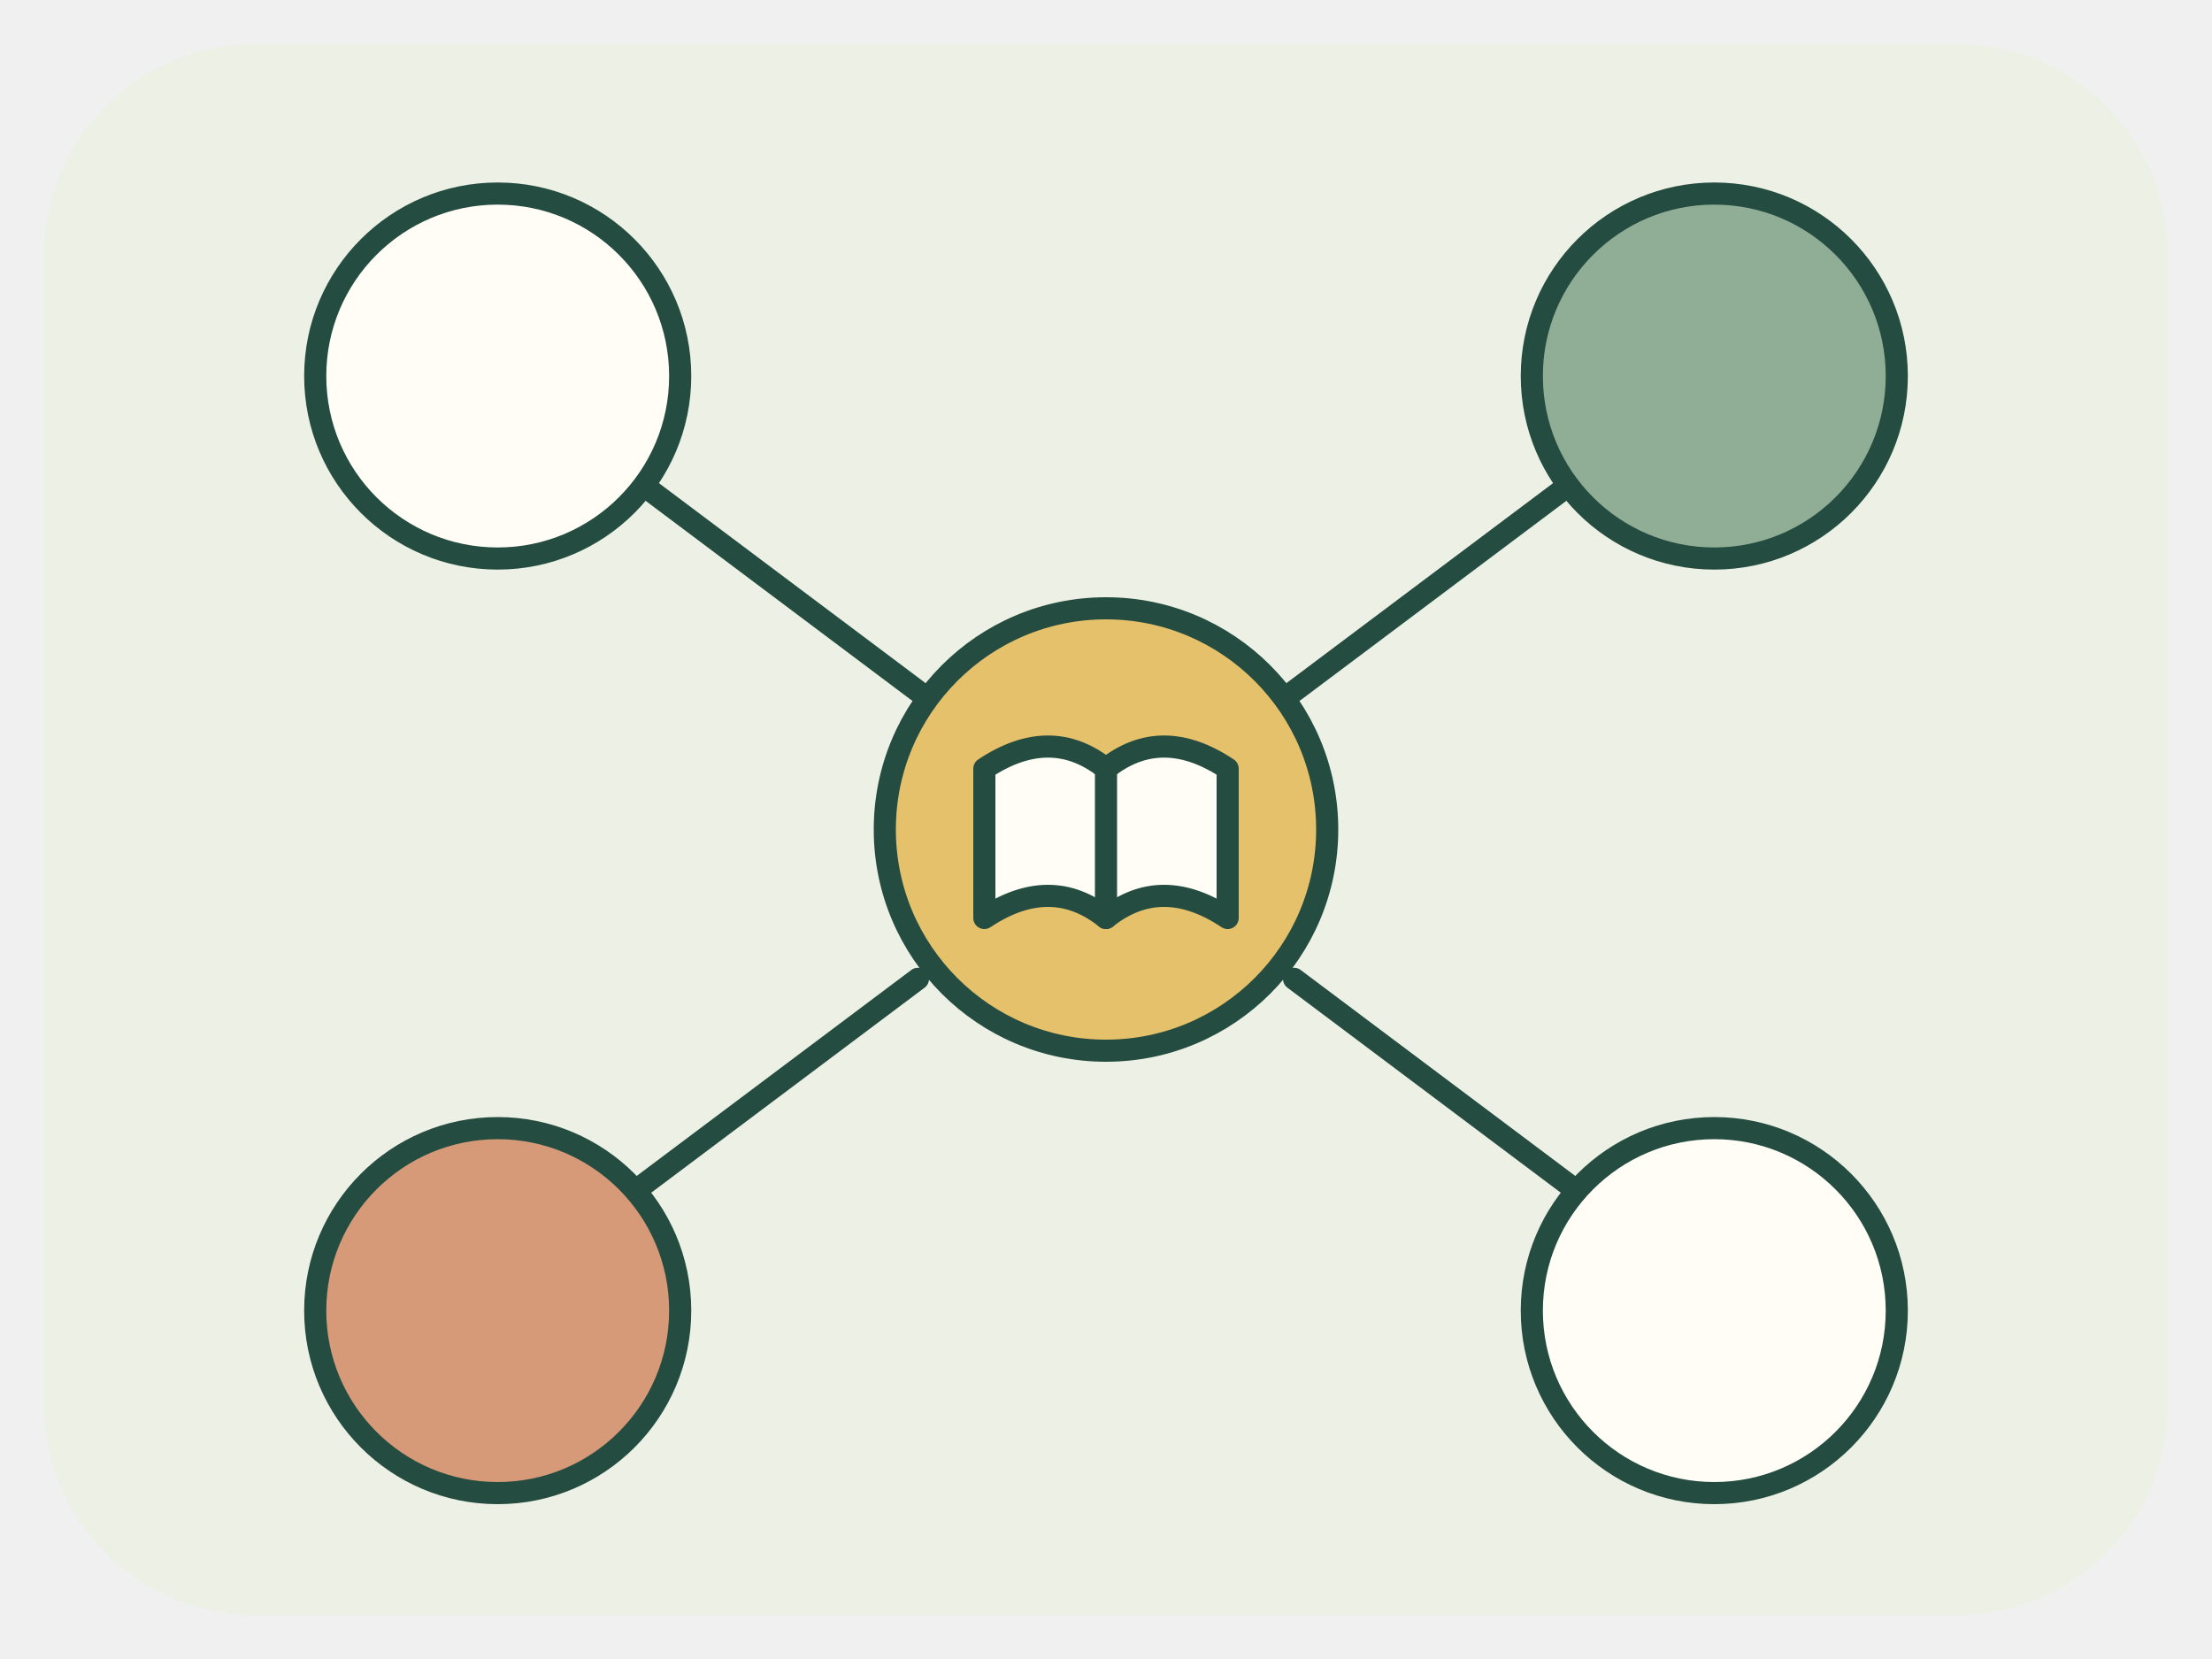
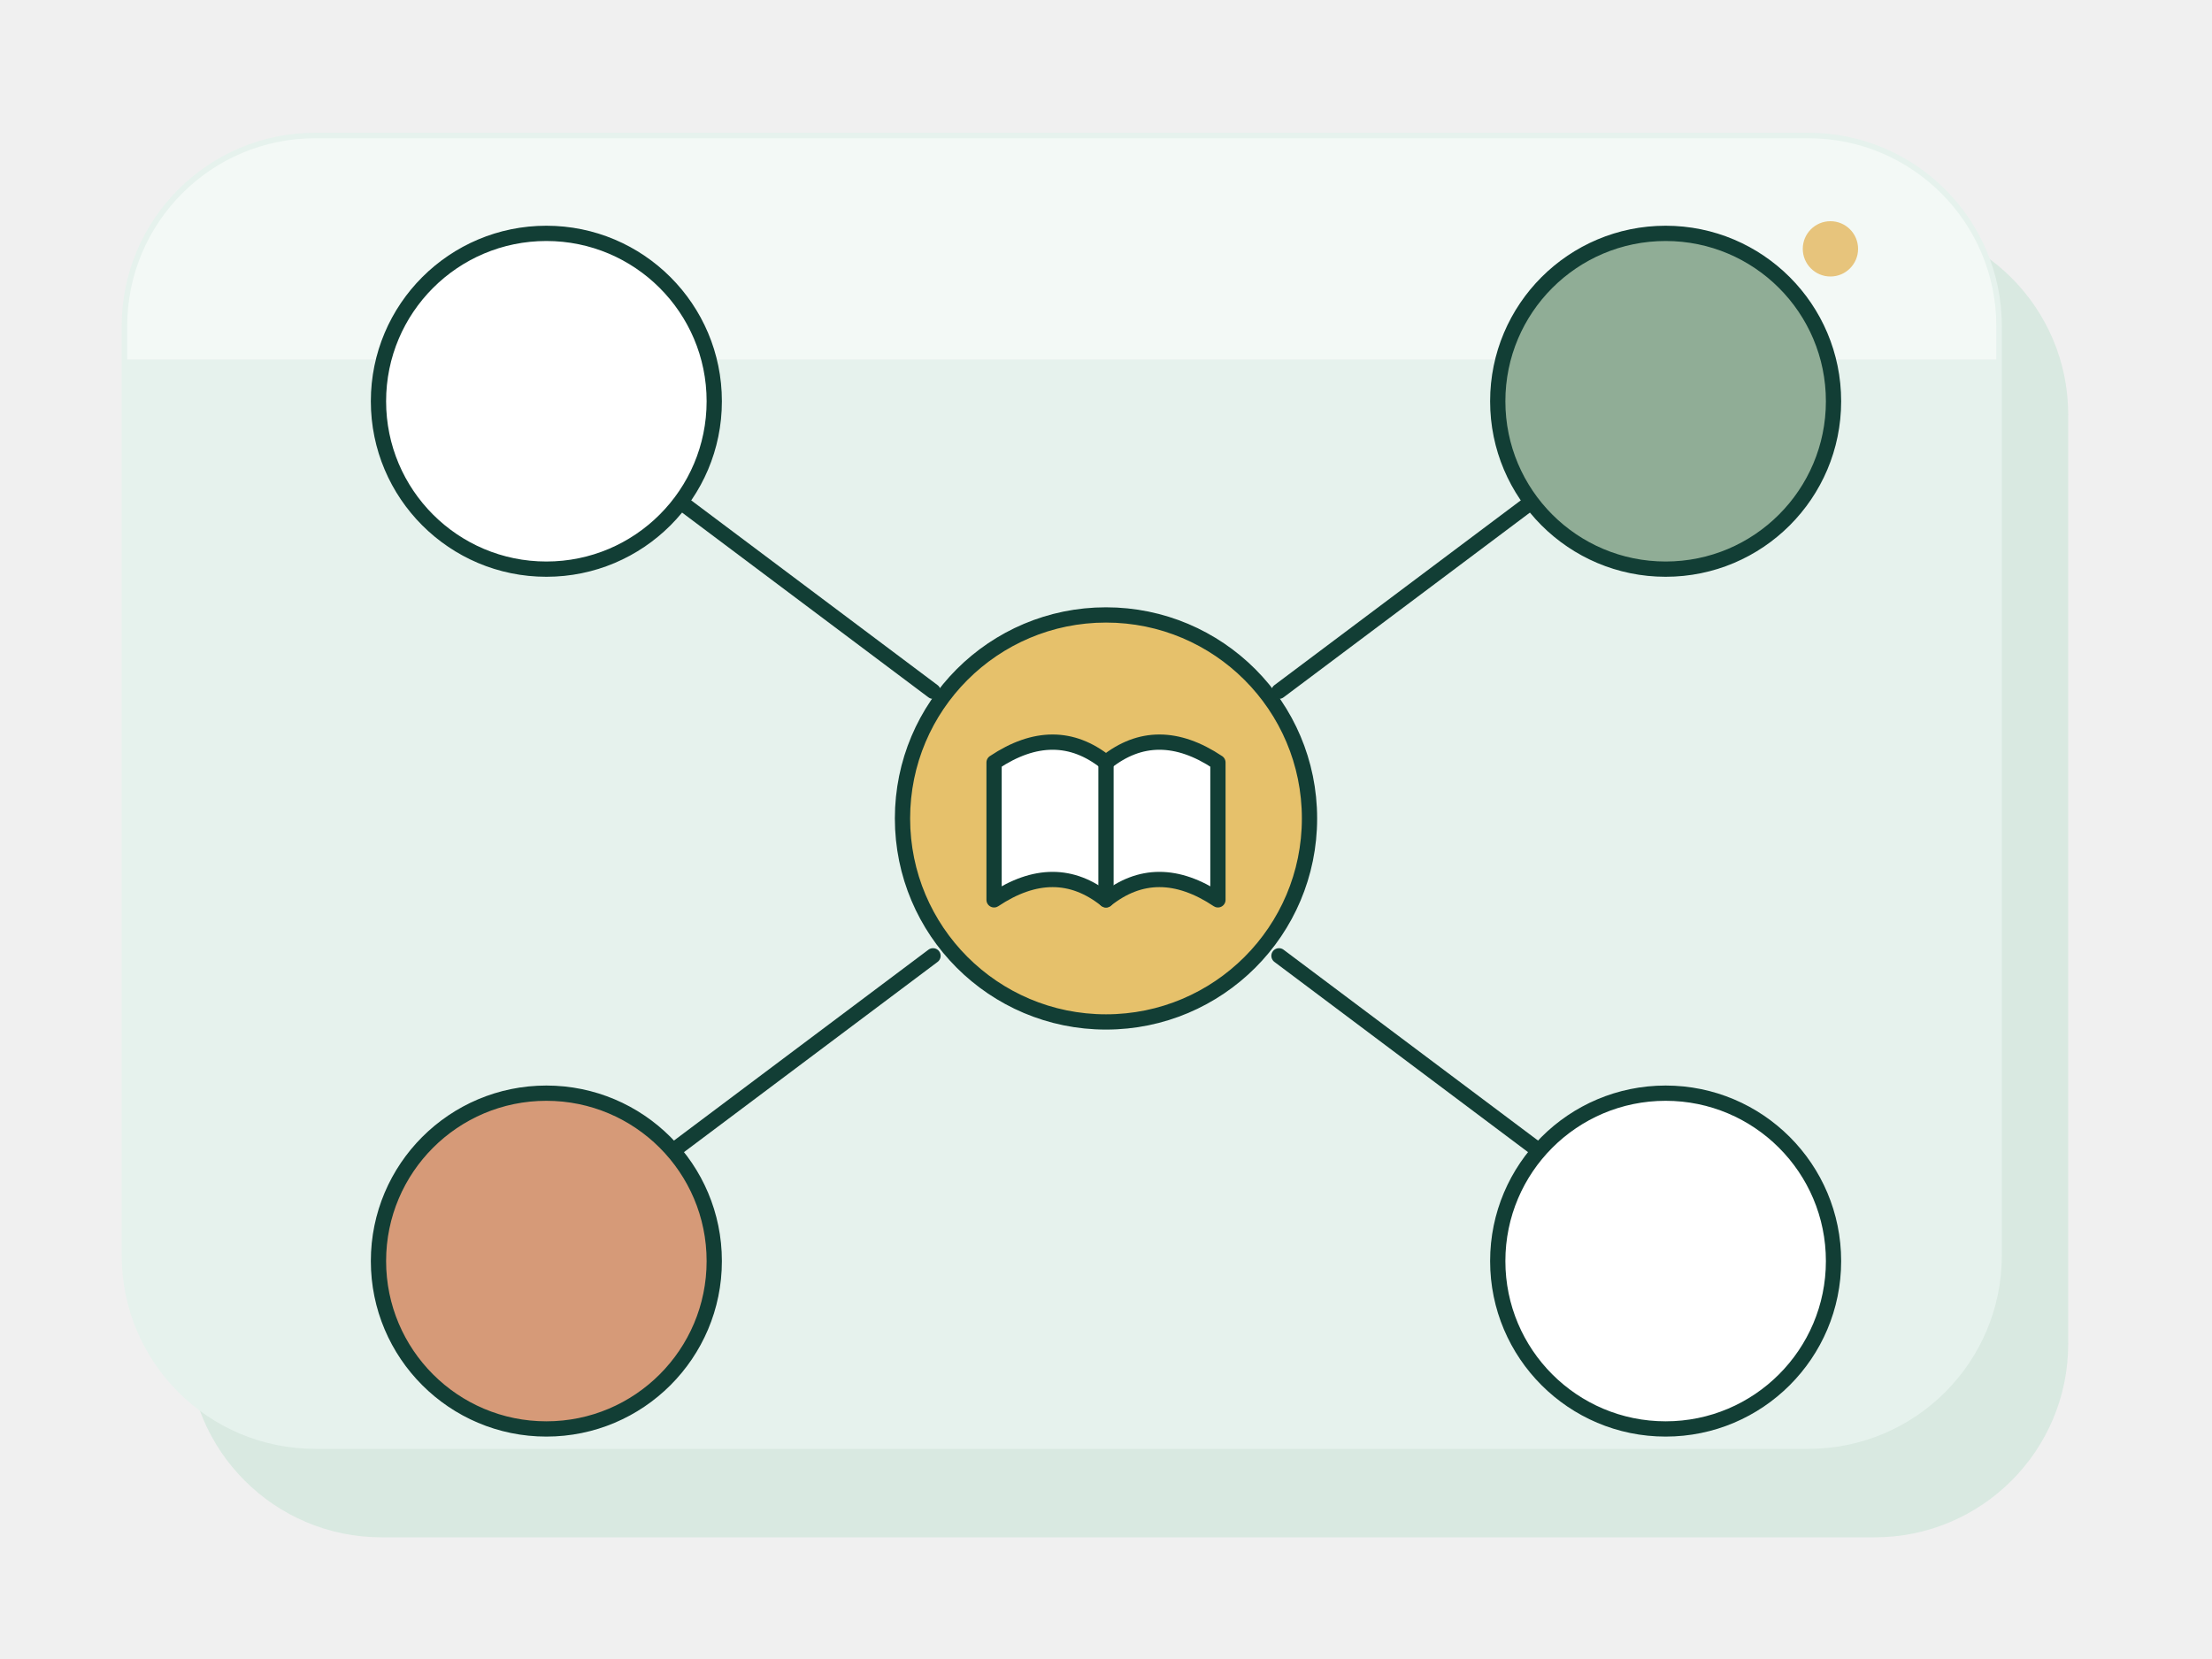
<svg xmlns="http://www.w3.org/2000/svg" viewBox="0 0 400 300" fill="none">
-   <rect x="8" y="8" width="384" height="284" rx="38" fill="#edf0e4" />
-   <g stroke="#244c40" stroke-width="4" stroke-linecap="round" stroke-linejoin="round">
-     <circle cx="200" cy="150" r="40" fill="#e6c16b" />
-     <path d="M166 125 106 80m128 45 60-45m-60 97 60 45m-128-45-60 45" />
-     <circle cx="90" cy="68" r="33" fill="#fffdf6" />
-     <circle cx="310" cy="68" r="33" fill="#90ad96" />
-     <circle cx="90" cy="237" r="33" fill="#d69a78" />
-     <circle cx="310" cy="237" r="33" fill="#fffdf6" />
-     <path d="M178 139q12-8 22 0 10-8 22 0v27q-12-8-22 0-10-8-22 0z" fill="#fffdf6" />
-     <path d="M200 139v27" />
+   <rect x="34" y="40" width="340" height="238" rx="35" fill="#d9e9e1" />
+   <rect x="22" y="24" width="340" height="238" rx="35" fill="#e6f2ed" />
+   <path d="M57 25h270a34 34 0 0 1 34 34v6H23v-6a34 34 0 0 1 34-34Z" fill="#f3f9f6" />
+   <circle cx="331" cy="45" r="5" fill="#e7c47c" />
+   <g transform="translate(16 10) scale(.92)">
+     <g stroke="#123e35" stroke-width="3" stroke-linecap="round" stroke-linejoin="round">
+       <circle cx="200" cy="150" r="40" fill="#e6c16b" />
+       <path d="M166 125 106 80m128 45 60-45m-60 97 60 45m-128-45-60 45" />
+       <circle cx="90" cy="68" r="33" fill="#ffffff" />
+       <circle cx="310" cy="68" r="33" fill="#90ad96" />
+       <circle cx="90" cy="237" r="33" fill="#d69a78" />
+       <circle cx="310" cy="237" r="33" fill="#ffffff" />
+       <path d="M178 139q12-8 22 0 10-8 22 0v27q-12-8-22 0-10-8-22 0z" fill="#ffffff" />
+       <path d="M200 139v27" />
+     </g>
  </g>
</svg>
